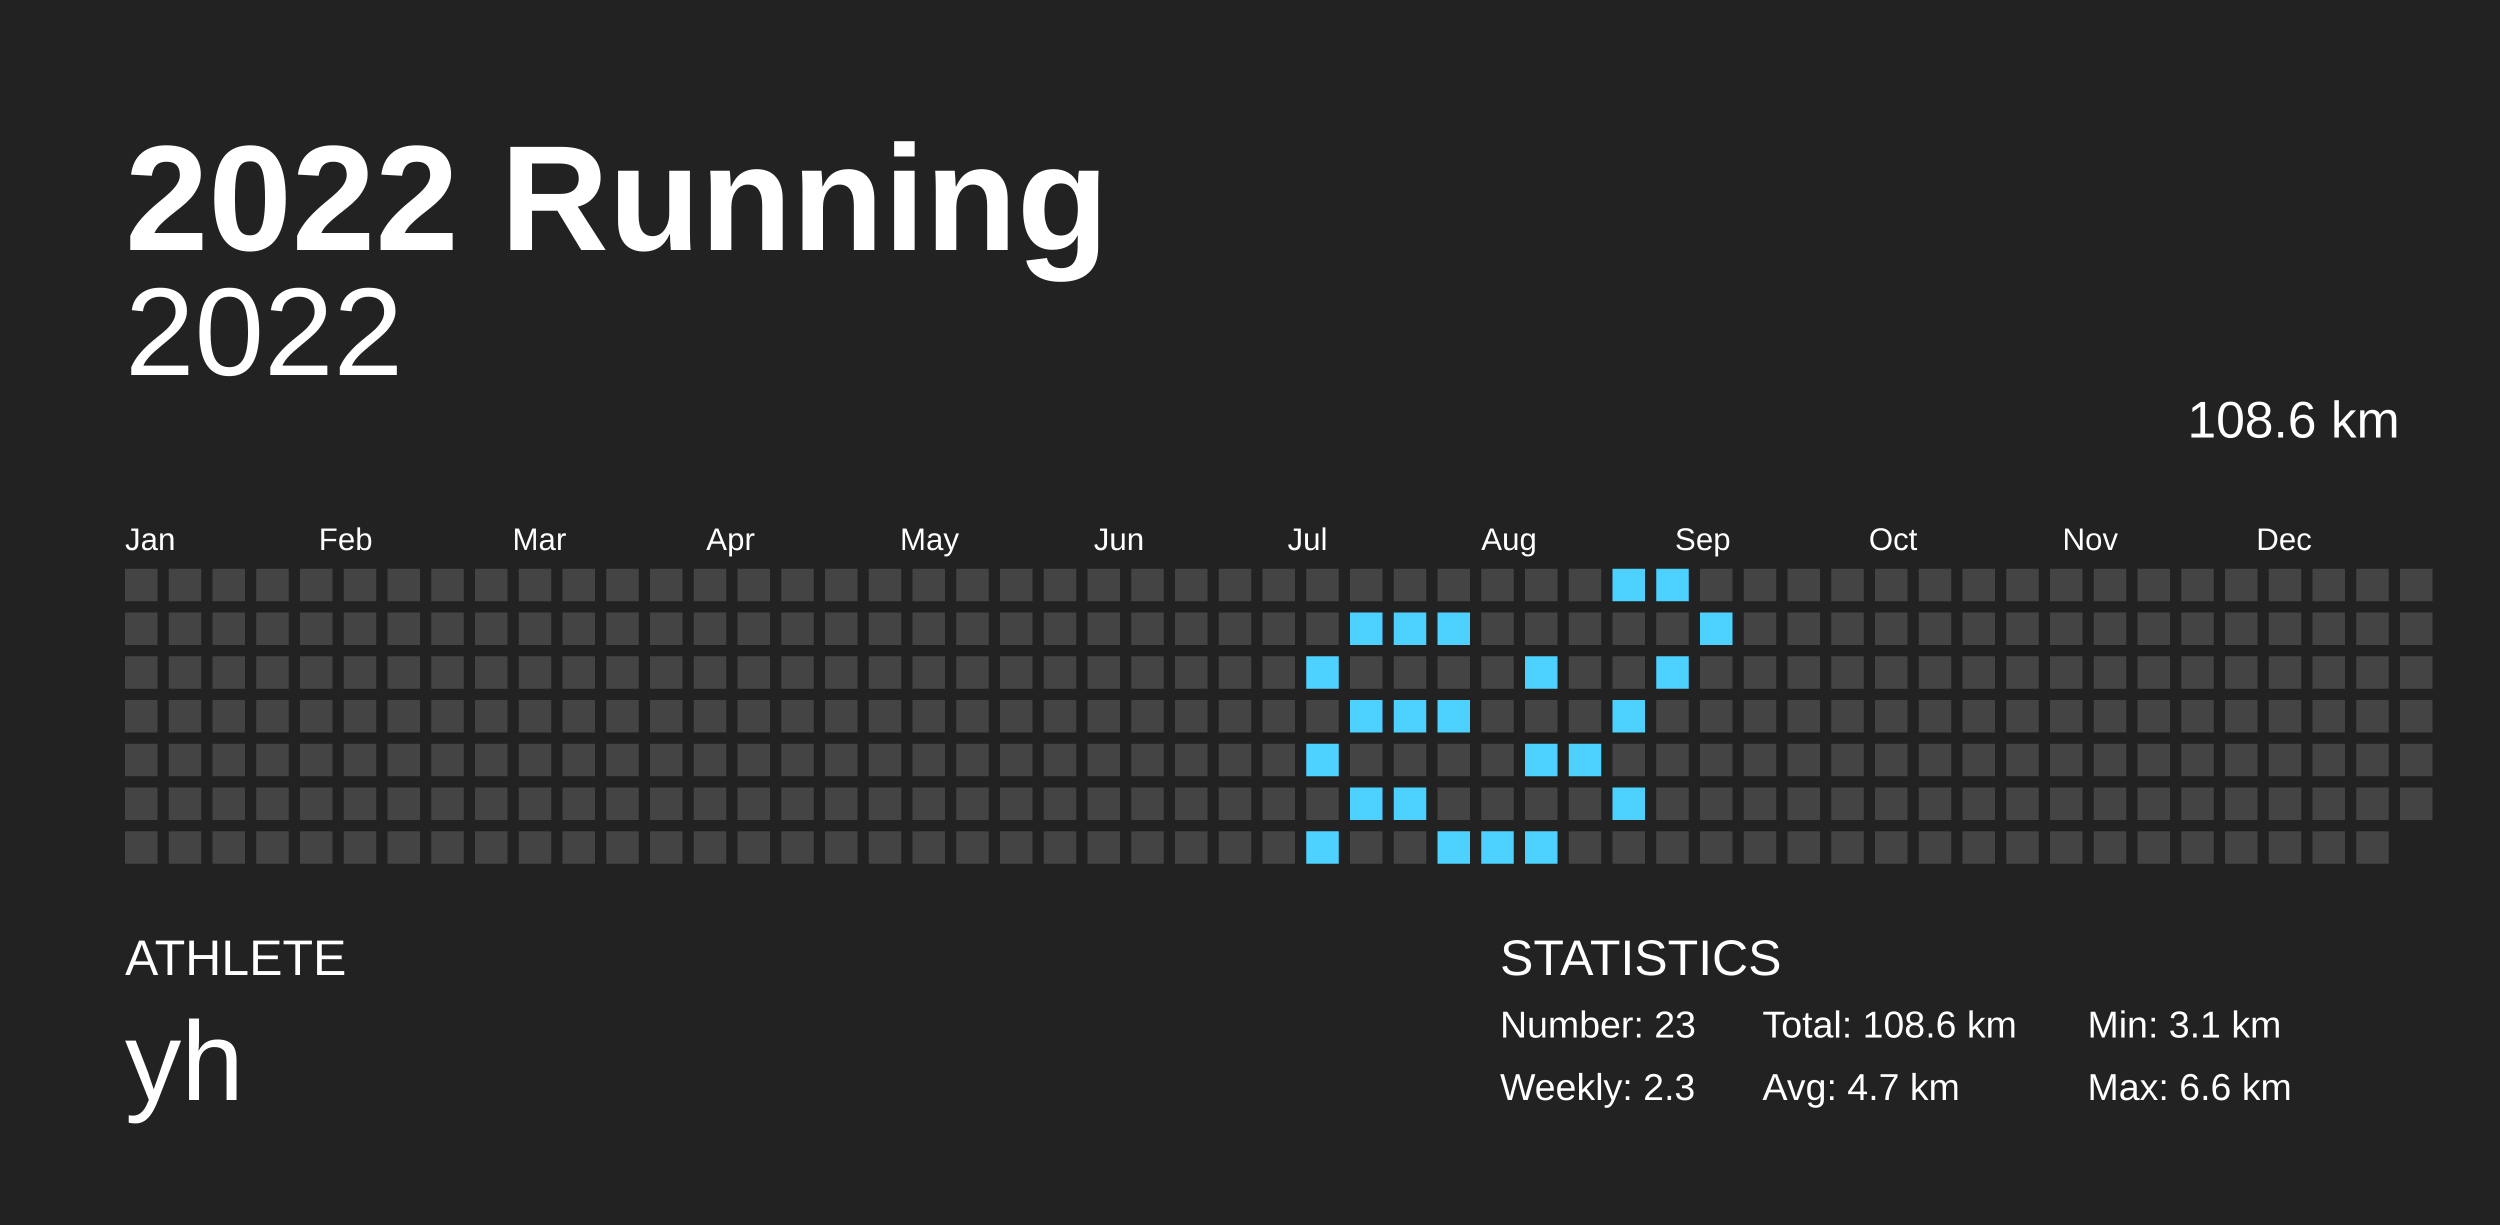
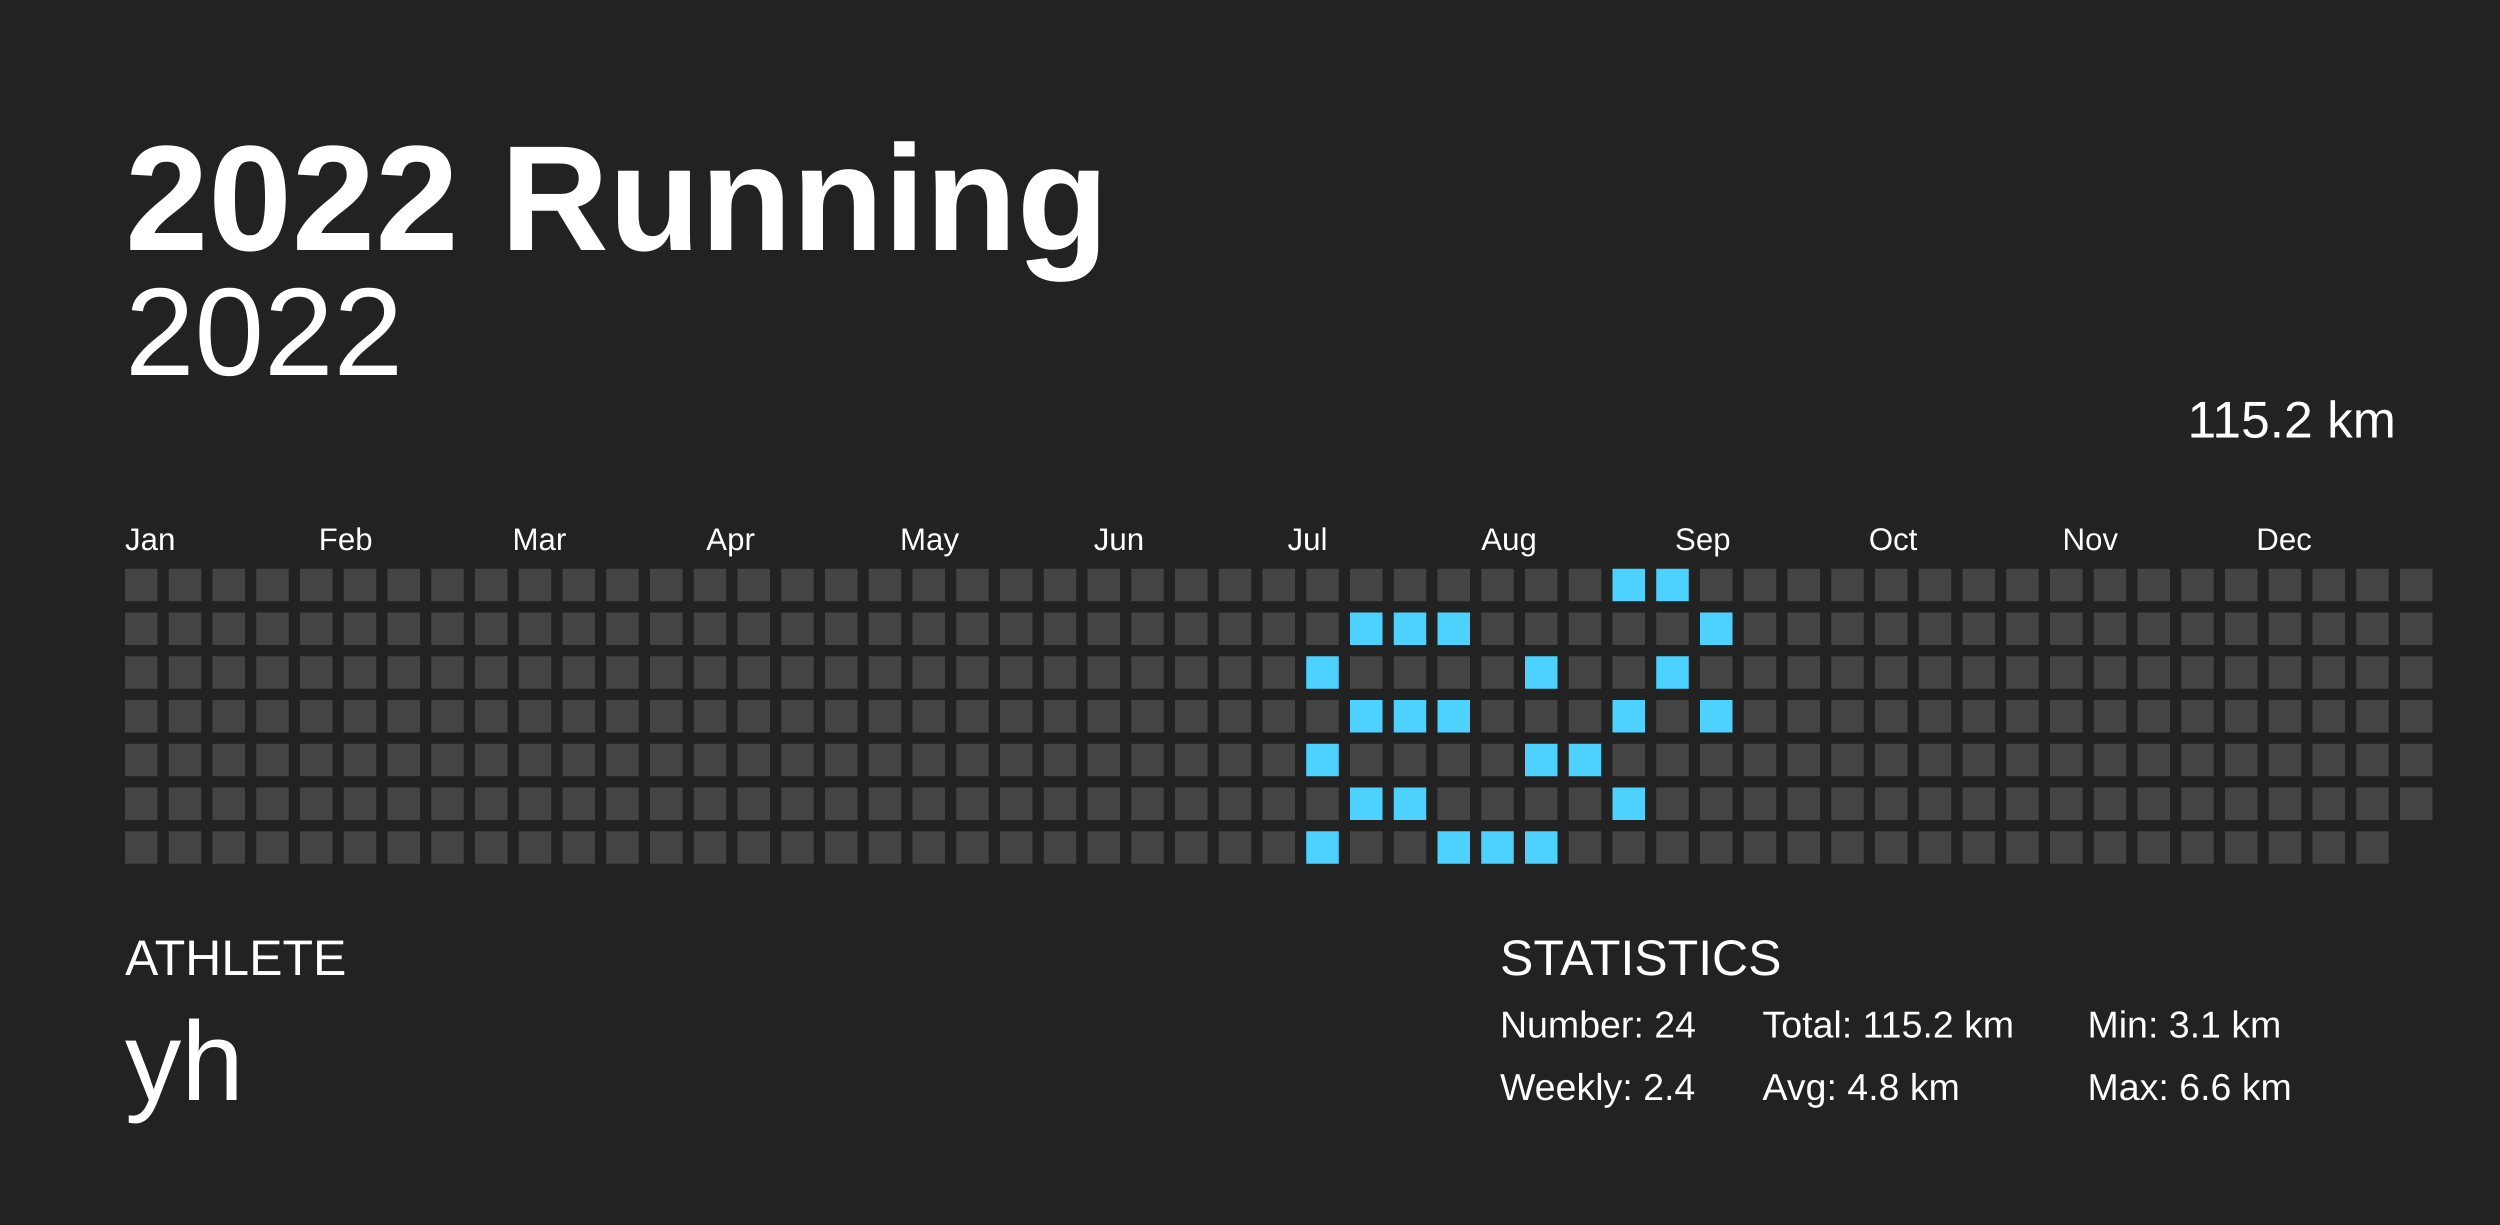
<svg xmlns="http://www.w3.org/2000/svg" baseProfile="full" height="98mm" version="1.1" viewBox="0,0,200,98" width="200mm">
  <defs />
  <rect fill="#222222" height="98" width="200" x="0" y="0" />
  <text fill="#FFFFFF" style="font-size:12px; font-family:Arial; font-weight:bold;" x="10" y="20">2022 Running</text>
  <text fill="#FFFFFF" style="font-size:4px; font-family:Arial" x="10" y="78">ATHLETE</text>
  <text fill="#FFFFFF" style="font-size:9px; font-family:Arial" x="10" y="88">yh</text>
  <text fill="#FFFFFF" style="font-size:4px; font-family:Arial" x="120" y="78">STATISTICS</text>
-   <text fill="#FFFFFF" style="font-size:3px; font-family:Arial" x="120" y="83">Number: 23</text>
-   <text fill="#FFFFFF" style="font-size:3px; font-family:Arial" x="120" y="88">Weekly: 2.3</text>
-   <text fill="#FFFFFF" style="font-size:3px; font-family:Arial" x="141" y="83">Total: 108.6 km</text>
-   <text fill="#FFFFFF" style="font-size:3px; font-family:Arial" x="141" y="88">Avg: 4.7 km</text>
+   <text fill="#FFFFFF" style="font-size:3px; font-family:Arial" x="120" y="83">Number: 24</text>
+   <text fill="#FFFFFF" style="font-size:3px; font-family:Arial" x="120" y="88">Weekly: 2.4</text>
+   <text fill="#FFFFFF" style="font-size:3px; font-family:Arial" x="141" y="83">Total: 115.2 km</text>
+   <text fill="#FFFFFF" style="font-size:3px; font-family:Arial" x="141" y="88">Avg: 4.8 km</text>
  <text fill="#FFFFFF" style="font-size:3px; font-family:Arial" x="167" y="83">Min: 3.1 km</text>
  <text fill="#FFFFFF" style="font-size:3px; font-family:Arial" x="167" y="88">Max: 6.6 km</text>
  <text alignment-baseline="hanging" fill="#FFFFFF" style="font-size:10.0px; font-family:Arial;" x="10" y="30">2022</text>
-   <text alignment-baseline="hanging" fill="#FFFFFF" style="font-size:4.125px; font-family:Arial;" x="175" y="35">108.6 km</text>
+   <text alignment-baseline="hanging" fill="#FFFFFF" style="font-size:4.125px; font-family:Arial;" x="175" y="35">115.2 km</text>
  <text fill="#FFFFFF" style="font-size:2.5px; font-family:Arial" x="10.0" y="44">Jan</text>
  <text fill="#FFFFFF" style="font-size:2.5px; font-family:Arial" x="25.5" y="44">Feb</text>
  <text fill="#FFFFFF" style="font-size:2.5px; font-family:Arial" x="41.0" y="44">Mar</text>
  <text fill="#FFFFFF" style="font-size:2.5px; font-family:Arial" x="56.5" y="44">Apr</text>
  <text fill="#FFFFFF" style="font-size:2.5px; font-family:Arial" x="72.0" y="44">May</text>
  <text fill="#FFFFFF" style="font-size:2.5px; font-family:Arial" x="87.5" y="44">Jun</text>
  <text fill="#FFFFFF" style="font-size:2.5px; font-family:Arial" x="103.0" y="44">Jul</text>
  <text fill="#FFFFFF" style="font-size:2.5px; font-family:Arial" x="118.5" y="44">Aug</text>
  <text fill="#FFFFFF" style="font-size:2.5px; font-family:Arial" x="134.0" y="44">Sep</text>
  <text fill="#FFFFFF" style="font-size:2.5px; font-family:Arial" x="149.5" y="44">Oct</text>
  <text fill="#FFFFFF" style="font-size:2.5px; font-family:Arial" x="165.0" y="44">Nov</text>
  <text fill="#FFFFFF" style="font-size:2.5px; font-family:Arial" x="180.5" y="44">Dec</text>
  <rect fill="#444444" height="2.6" width="2.6" x="10.0" y="45.5" />
  <rect fill="#444444" height="2.6" width="2.6" x="10.0" y="49.0" />
  <rect fill="#444444" height="2.6" width="2.6" x="10.0" y="52.5" />
  <rect fill="#444444" height="2.6" width="2.6" x="10.0" y="56.0" />
  <rect fill="#444444" height="2.6" width="2.6" x="10.0" y="59.5" />
  <rect fill="#444444" height="2.6" width="2.6" x="10.0" y="63.0" />
  <rect fill="#444444" height="2.6" width="2.6" x="10.0" y="66.5" />
  <rect fill="#444444" height="2.6" width="2.6" x="13.5" y="45.5" />
  <rect fill="#444444" height="2.6" width="2.6" x="13.5" y="49.0" />
  <rect fill="#444444" height="2.6" width="2.6" x="13.5" y="52.5" />
  <rect fill="#444444" height="2.6" width="2.6" x="13.5" y="56.0" />
  <rect fill="#444444" height="2.6" width="2.6" x="13.5" y="59.5" />
  <rect fill="#444444" height="2.6" width="2.6" x="13.5" y="63.0" />
  <rect fill="#444444" height="2.6" width="2.6" x="13.5" y="66.5" />
  <rect fill="#444444" height="2.6" width="2.6" x="17.0" y="45.5" />
  <rect fill="#444444" height="2.6" width="2.6" x="17.0" y="49.0" />
  <rect fill="#444444" height="2.6" width="2.6" x="17.0" y="52.5" />
  <rect fill="#444444" height="2.6" width="2.6" x="17.0" y="56.0" />
  <rect fill="#444444" height="2.6" width="2.6" x="17.0" y="59.5" />
  <rect fill="#444444" height="2.6" width="2.6" x="17.0" y="63.0" />
  <rect fill="#444444" height="2.6" width="2.6" x="17.0" y="66.5" />
  <rect fill="#444444" height="2.6" width="2.6" x="20.5" y="45.5" />
  <rect fill="#444444" height="2.6" width="2.6" x="20.5" y="49.0" />
  <rect fill="#444444" height="2.6" width="2.6" x="20.5" y="52.5" />
  <rect fill="#444444" height="2.6" width="2.6" x="20.5" y="56.0" />
  <rect fill="#444444" height="2.6" width="2.6" x="20.5" y="59.5" />
  <rect fill="#444444" height="2.6" width="2.6" x="20.5" y="63.0" />
  <rect fill="#444444" height="2.6" width="2.6" x="20.5" y="66.5" />
  <rect fill="#444444" height="2.6" width="2.6" x="24.0" y="45.5" />
  <rect fill="#444444" height="2.6" width="2.6" x="24.0" y="49.0" />
  <rect fill="#444444" height="2.6" width="2.6" x="24.0" y="52.5" />
  <rect fill="#444444" height="2.6" width="2.6" x="24.0" y="56.0" />
  <rect fill="#444444" height="2.6" width="2.6" x="24.0" y="59.5" />
  <rect fill="#444444" height="2.6" width="2.6" x="24.0" y="63.0" />
  <rect fill="#444444" height="2.6" width="2.6" x="24.0" y="66.5" />
  <rect fill="#444444" height="2.6" width="2.6" x="27.5" y="45.5" />
  <rect fill="#444444" height="2.6" width="2.6" x="27.5" y="49.0" />
  <rect fill="#444444" height="2.6" width="2.6" x="27.5" y="52.5" />
  <rect fill="#444444" height="2.6" width="2.6" x="27.5" y="56.0" />
  <rect fill="#444444" height="2.6" width="2.6" x="27.5" y="59.5" />
  <rect fill="#444444" height="2.6" width="2.6" x="27.5" y="63.0" />
  <rect fill="#444444" height="2.6" width="2.6" x="27.5" y="66.5" />
  <rect fill="#444444" height="2.6" width="2.6" x="31.0" y="45.5" />
  <rect fill="#444444" height="2.6" width="2.6" x="31.0" y="49.0" />
  <rect fill="#444444" height="2.6" width="2.6" x="31.0" y="52.5" />
  <rect fill="#444444" height="2.6" width="2.6" x="31.0" y="56.0" />
  <rect fill="#444444" height="2.6" width="2.6" x="31.0" y="59.5" />
  <rect fill="#444444" height="2.6" width="2.6" x="31.0" y="63.0" />
  <rect fill="#444444" height="2.6" width="2.6" x="31.0" y="66.5" />
  <rect fill="#444444" height="2.6" width="2.6" x="34.5" y="45.5" />
  <rect fill="#444444" height="2.6" width="2.6" x="34.5" y="49.0" />
  <rect fill="#444444" height="2.6" width="2.6" x="34.5" y="52.5" />
  <rect fill="#444444" height="2.6" width="2.6" x="34.5" y="56.0" />
  <rect fill="#444444" height="2.6" width="2.6" x="34.5" y="59.5" />
  <rect fill="#444444" height="2.6" width="2.6" x="34.5" y="63.0" />
  <rect fill="#444444" height="2.6" width="2.6" x="34.5" y="66.5" />
  <rect fill="#444444" height="2.6" width="2.6" x="38.0" y="45.5" />
  <rect fill="#444444" height="2.6" width="2.6" x="38.0" y="49.0" />
  <rect fill="#444444" height="2.6" width="2.6" x="38.0" y="52.5" />
  <rect fill="#444444" height="2.6" width="2.6" x="38.0" y="56.0" />
  <rect fill="#444444" height="2.6" width="2.6" x="38.0" y="59.5" />
  <rect fill="#444444" height="2.6" width="2.6" x="38.0" y="63.0" />
  <rect fill="#444444" height="2.6" width="2.6" x="38.0" y="66.5" />
  <rect fill="#444444" height="2.6" width="2.6" x="41.5" y="45.5" />
  <rect fill="#444444" height="2.6" width="2.6" x="41.5" y="49.0" />
  <rect fill="#444444" height="2.6" width="2.6" x="41.5" y="52.5" />
  <rect fill="#444444" height="2.6" width="2.6" x="41.5" y="56.0" />
  <rect fill="#444444" height="2.6" width="2.6" x="41.5" y="59.5" />
  <rect fill="#444444" height="2.6" width="2.6" x="41.5" y="63.0" />
  <rect fill="#444444" height="2.6" width="2.6" x="41.5" y="66.5" />
  <rect fill="#444444" height="2.6" width="2.6" x="45.0" y="45.5" />
  <rect fill="#444444" height="2.6" width="2.6" x="45.0" y="49.0" />
  <rect fill="#444444" height="2.6" width="2.6" x="45.0" y="52.5" />
  <rect fill="#444444" height="2.6" width="2.6" x="45.0" y="56.0" />
  <rect fill="#444444" height="2.6" width="2.6" x="45.0" y="59.5" />
  <rect fill="#444444" height="2.6" width="2.6" x="45.0" y="63.0" />
  <rect fill="#444444" height="2.6" width="2.6" x="45.0" y="66.5" />
  <rect fill="#444444" height="2.6" width="2.6" x="48.5" y="45.5" />
  <rect fill="#444444" height="2.6" width="2.6" x="48.5" y="49.0" />
  <rect fill="#444444" height="2.6" width="2.6" x="48.5" y="52.5" />
  <rect fill="#444444" height="2.6" width="2.6" x="48.5" y="56.0" />
  <rect fill="#444444" height="2.6" width="2.6" x="48.5" y="59.5" />
  <rect fill="#444444" height="2.6" width="2.6" x="48.5" y="63.0" />
  <rect fill="#444444" height="2.6" width="2.6" x="48.5" y="66.5" />
  <rect fill="#444444" height="2.6" width="2.6" x="52.0" y="45.5" />
  <rect fill="#444444" height="2.6" width="2.6" x="52.0" y="49.0" />
  <rect fill="#444444" height="2.6" width="2.6" x="52.0" y="52.5" />
  <rect fill="#444444" height="2.6" width="2.6" x="52.0" y="56.0" />
  <rect fill="#444444" height="2.6" width="2.6" x="52.0" y="59.5" />
  <rect fill="#444444" height="2.6" width="2.6" x="52.0" y="63.0" />
  <rect fill="#444444" height="2.6" width="2.6" x="52.0" y="66.5" />
  <rect fill="#444444" height="2.6" width="2.6" x="55.5" y="45.5" />
  <rect fill="#444444" height="2.6" width="2.6" x="55.5" y="49.0" />
  <rect fill="#444444" height="2.6" width="2.6" x="55.5" y="52.5" />
  <rect fill="#444444" height="2.6" width="2.6" x="55.5" y="56.0" />
  <rect fill="#444444" height="2.6" width="2.6" x="55.5" y="59.5" />
  <rect fill="#444444" height="2.6" width="2.6" x="55.5" y="63.0" />
  <rect fill="#444444" height="2.6" width="2.6" x="55.5" y="66.5" />
  <rect fill="#444444" height="2.6" width="2.6" x="59.0" y="45.5" />
  <rect fill="#444444" height="2.6" width="2.6" x="59.0" y="49.0" />
  <rect fill="#444444" height="2.6" width="2.6" x="59.0" y="52.5" />
  <rect fill="#444444" height="2.6" width="2.6" x="59.0" y="56.0" />
  <rect fill="#444444" height="2.6" width="2.6" x="59.0" y="59.5" />
  <rect fill="#444444" height="2.6" width="2.6" x="59.0" y="63.0" />
  <rect fill="#444444" height="2.6" width="2.6" x="59.0" y="66.5" />
  <rect fill="#444444" height="2.6" width="2.6" x="62.5" y="45.5" />
  <rect fill="#444444" height="2.6" width="2.6" x="62.5" y="49.0" />
  <rect fill="#444444" height="2.6" width="2.6" x="62.5" y="52.5" />
  <rect fill="#444444" height="2.6" width="2.6" x="62.5" y="56.0" />
  <rect fill="#444444" height="2.6" width="2.6" x="62.5" y="59.5" />
  <rect fill="#444444" height="2.6" width="2.6" x="62.5" y="63.0" />
  <rect fill="#444444" height="2.6" width="2.6" x="62.5" y="66.5" />
  <rect fill="#444444" height="2.6" width="2.6" x="66.0" y="45.5" />
  <rect fill="#444444" height="2.6" width="2.6" x="66.0" y="49.0" />
  <rect fill="#444444" height="2.6" width="2.6" x="66.0" y="52.5" />
  <rect fill="#444444" height="2.6" width="2.6" x="66.0" y="56.0" />
  <rect fill="#444444" height="2.6" width="2.6" x="66.0" y="59.5" />
  <rect fill="#444444" height="2.6" width="2.6" x="66.0" y="63.0" />
  <rect fill="#444444" height="2.6" width="2.6" x="66.0" y="66.5" />
  <rect fill="#444444" height="2.6" width="2.6" x="69.5" y="45.5" />
  <rect fill="#444444" height="2.6" width="2.6" x="69.5" y="49.0" />
  <rect fill="#444444" height="2.6" width="2.6" x="69.5" y="52.5" />
  <rect fill="#444444" height="2.6" width="2.6" x="69.5" y="56.0" />
  <rect fill="#444444" height="2.6" width="2.6" x="69.5" y="59.5" />
  <rect fill="#444444" height="2.6" width="2.6" x="69.5" y="63.0" />
  <rect fill="#444444" height="2.6" width="2.6" x="69.5" y="66.5" />
  <rect fill="#444444" height="2.6" width="2.6" x="73.0" y="45.5" />
  <rect fill="#444444" height="2.6" width="2.6" x="73.0" y="49.0" />
  <rect fill="#444444" height="2.6" width="2.6" x="73.0" y="52.5" />
  <rect fill="#444444" height="2.6" width="2.6" x="73.0" y="56.0" />
  <rect fill="#444444" height="2.6" width="2.6" x="73.0" y="59.5" />
  <rect fill="#444444" height="2.6" width="2.6" x="73.0" y="63.0" />
  <rect fill="#444444" height="2.6" width="2.6" x="73.0" y="66.5" />
  <rect fill="#444444" height="2.6" width="2.6" x="76.5" y="45.5" />
  <rect fill="#444444" height="2.6" width="2.6" x="76.5" y="49.0" />
  <rect fill="#444444" height="2.6" width="2.6" x="76.5" y="52.5" />
  <rect fill="#444444" height="2.6" width="2.6" x="76.5" y="56.0" />
  <rect fill="#444444" height="2.6" width="2.6" x="76.5" y="59.5" />
  <rect fill="#444444" height="2.6" width="2.6" x="76.5" y="63.0" />
  <rect fill="#444444" height="2.6" width="2.6" x="76.5" y="66.5" />
  <rect fill="#444444" height="2.6" width="2.6" x="80.0" y="45.5" />
  <rect fill="#444444" height="2.6" width="2.6" x="80.0" y="49.0" />
  <rect fill="#444444" height="2.6" width="2.6" x="80.0" y="52.5" />
  <rect fill="#444444" height="2.6" width="2.6" x="80.0" y="56.0" />
  <rect fill="#444444" height="2.6" width="2.6" x="80.0" y="59.5" />
  <rect fill="#444444" height="2.6" width="2.6" x="80.0" y="63.0" />
  <rect fill="#444444" height="2.6" width="2.6" x="80.0" y="66.5" />
  <rect fill="#444444" height="2.6" width="2.6" x="83.5" y="45.5" />
  <rect fill="#444444" height="2.6" width="2.6" x="83.5" y="49.0" />
  <rect fill="#444444" height="2.6" width="2.6" x="83.5" y="52.5" />
  <rect fill="#444444" height="2.6" width="2.6" x="83.5" y="56.0" />
  <rect fill="#444444" height="2.6" width="2.6" x="83.5" y="59.5" />
  <rect fill="#444444" height="2.6" width="2.6" x="83.5" y="63.0" />
  <rect fill="#444444" height="2.6" width="2.6" x="83.5" y="66.5" />
  <rect fill="#444444" height="2.6" width="2.6" x="87.0" y="45.5" />
  <rect fill="#444444" height="2.6" width="2.6" x="87.0" y="49.0" />
  <rect fill="#444444" height="2.6" width="2.6" x="87.0" y="52.5" />
  <rect fill="#444444" height="2.6" width="2.6" x="87.0" y="56.0" />
  <rect fill="#444444" height="2.6" width="2.6" x="87.0" y="59.5" />
  <rect fill="#444444" height="2.6" width="2.6" x="87.0" y="63.0" />
  <rect fill="#444444" height="2.6" width="2.6" x="87.0" y="66.5" />
  <rect fill="#444444" height="2.6" width="2.6" x="90.5" y="45.5" />
  <rect fill="#444444" height="2.6" width="2.6" x="90.5" y="49.0" />
  <rect fill="#444444" height="2.6" width="2.6" x="90.5" y="52.5" />
  <rect fill="#444444" height="2.6" width="2.6" x="90.5" y="56.0" />
  <rect fill="#444444" height="2.6" width="2.6" x="90.5" y="59.5" />
  <rect fill="#444444" height="2.6" width="2.6" x="90.5" y="63.0" />
  <rect fill="#444444" height="2.6" width="2.6" x="90.5" y="66.5" />
  <rect fill="#444444" height="2.6" width="2.6" x="94.0" y="45.5" />
  <rect fill="#444444" height="2.6" width="2.6" x="94.0" y="49.0" />
  <rect fill="#444444" height="2.6" width="2.6" x="94.0" y="52.5" />
  <rect fill="#444444" height="2.6" width="2.6" x="94.0" y="56.0" />
  <rect fill="#444444" height="2.6" width="2.6" x="94.0" y="59.5" />
  <rect fill="#444444" height="2.6" width="2.6" x="94.0" y="63.0" />
  <rect fill="#444444" height="2.6" width="2.6" x="94.0" y="66.5" />
  <rect fill="#444444" height="2.6" width="2.6" x="97.5" y="45.5" />
  <rect fill="#444444" height="2.6" width="2.6" x="97.5" y="49.0" />
  <rect fill="#444444" height="2.6" width="2.6" x="97.5" y="52.5" />
  <rect fill="#444444" height="2.6" width="2.6" x="97.5" y="56.0" />
  <rect fill="#444444" height="2.6" width="2.6" x="97.5" y="59.5" />
  <rect fill="#444444" height="2.6" width="2.6" x="97.5" y="63.0" />
  <rect fill="#444444" height="2.6" width="2.6" x="97.5" y="66.5" />
  <rect fill="#444444" height="2.6" width="2.6" x="101.0" y="45.5" />
  <rect fill="#444444" height="2.6" width="2.6" x="101.0" y="49.0" />
  <rect fill="#444444" height="2.6" width="2.6" x="101.0" y="52.5" />
  <rect fill="#444444" height="2.6" width="2.6" x="101.0" y="56.0" />
  <rect fill="#444444" height="2.6" width="2.6" x="101.0" y="59.5" />
  <rect fill="#444444" height="2.6" width="2.6" x="101.0" y="63.0" />
  <rect fill="#444444" height="2.6" width="2.6" x="101.0" y="66.5" />
  <rect fill="#444444" height="2.6" width="2.6" x="104.5" y="45.5" />
  <rect fill="#444444" height="2.6" width="2.6" x="104.5" y="49.0" />
  <rect fill="#4dd2ff" height="2.6" width="2.6" x="104.5" y="52.5" />
  <rect fill="#444444" height="2.6" width="2.6" x="104.5" y="56.0" />
  <rect fill="#4dd2ff" height="2.6" width="2.6" x="104.5" y="59.5" />
  <rect fill="#444444" height="2.6" width="2.6" x="104.5" y="63.0" />
  <rect fill="#4dd2ff" height="2.6" width="2.6" x="104.5" y="66.5" />
  <rect fill="#444444" height="2.6" width="2.6" x="108.0" y="45.5" />
  <rect fill="#4dd2ff" height="2.6" width="2.6" x="108.0" y="49.0" />
  <rect fill="#444444" height="2.6" width="2.6" x="108.0" y="52.5" />
  <rect fill="#4dd2ff" height="2.6" width="2.6" x="108.0" y="56.0" />
  <rect fill="#444444" height="2.6" width="2.6" x="108.0" y="59.5" />
  <rect fill="#4dd2ff" height="2.6" width="2.6" x="108.0" y="63.0" />
  <rect fill="#444444" height="2.6" width="2.6" x="108.0" y="66.5" />
  <rect fill="#444444" height="2.6" width="2.6" x="111.5" y="45.5" />
  <rect fill="#4dd2ff" height="2.6" width="2.6" x="111.5" y="49.0" />
  <rect fill="#444444" height="2.6" width="2.6" x="111.5" y="52.5" />
  <rect fill="#4dd2ff" height="2.6" width="2.6" x="111.5" y="56.0" />
  <rect fill="#444444" height="2.6" width="2.6" x="111.5" y="59.5" />
  <rect fill="#4dd2ff" height="2.6" width="2.6" x="111.5" y="63.0" />
  <rect fill="#444444" height="2.6" width="2.6" x="111.5" y="66.5" />
  <rect fill="#444444" height="2.6" width="2.6" x="115.0" y="45.5" />
  <rect fill="#4dd2ff" height="2.6" width="2.6" x="115.0" y="49.0" />
  <rect fill="#444444" height="2.6" width="2.6" x="115.0" y="52.5" />
  <rect fill="#4dd2ff" height="2.6" width="2.6" x="115.0" y="56.0" />
  <rect fill="#444444" height="2.6" width="2.6" x="115.0" y="59.5" />
  <rect fill="#444444" height="2.6" width="2.6" x="115.0" y="63.0" />
  <rect fill="#4dd2ff" height="2.6" width="2.6" x="115.0" y="66.5" />
  <rect fill="#444444" height="2.6" width="2.6" x="118.5" y="45.5" />
  <rect fill="#444444" height="2.6" width="2.6" x="118.5" y="49.0" />
  <rect fill="#444444" height="2.6" width="2.6" x="118.5" y="52.5" />
  <rect fill="#444444" height="2.6" width="2.6" x="118.5" y="56.0" />
  <rect fill="#444444" height="2.6" width="2.6" x="118.5" y="59.5" />
  <rect fill="#444444" height="2.6" width="2.6" x="118.5" y="63.0" />
  <rect fill="#4dd2ff" height="2.6" width="2.6" x="118.5" y="66.5" />
  <rect fill="#444444" height="2.6" width="2.6" x="122.0" y="45.5" />
  <rect fill="#444444" height="2.6" width="2.6" x="122.0" y="49.0" />
  <rect fill="#4dd2ff" height="2.6" width="2.6" x="122.0" y="52.5" />
  <rect fill="#444444" height="2.6" width="2.6" x="122.0" y="56.0" />
  <rect fill="#4dd2ff" height="2.6" width="2.6" x="122.0" y="59.5" />
  <rect fill="#444444" height="2.6" width="2.6" x="122.0" y="63.0" />
  <rect fill="#4dd2ff" height="2.6" width="2.6" x="122.0" y="66.5" />
  <rect fill="#444444" height="2.6" width="2.6" x="125.5" y="45.5" />
  <rect fill="#444444" height="2.6" width="2.6" x="125.5" y="49.0" />
  <rect fill="#444444" height="2.6" width="2.6" x="125.5" y="52.5" />
  <rect fill="#444444" height="2.6" width="2.6" x="125.5" y="56.0" />
  <rect fill="#4dd2ff" height="2.6" width="2.6" x="125.5" y="59.5" />
  <rect fill="#444444" height="2.6" width="2.6" x="125.5" y="63.0" />
  <rect fill="#444444" height="2.6" width="2.6" x="125.5" y="66.5" />
  <rect fill="#4dd2ff" height="2.6" width="2.6" x="129.0" y="45.5" />
  <rect fill="#444444" height="2.6" width="2.6" x="129.0" y="49.0" />
  <rect fill="#444444" height="2.6" width="2.6" x="129.0" y="52.5" />
  <rect fill="#4dd2ff" height="2.6" width="2.6" x="129.0" y="56.0" />
  <rect fill="#444444" height="2.6" width="2.6" x="129.0" y="59.5" />
  <rect fill="#4dd2ff" height="2.6" width="2.6" x="129.0" y="63.0" />
  <rect fill="#444444" height="2.6" width="2.6" x="129.0" y="66.5" />
  <rect fill="#4dd2ff" height="2.6" width="2.6" x="132.5" y="45.5" />
  <rect fill="#444444" height="2.6" width="2.6" x="132.5" y="49.0" />
  <rect fill="#4dd2ff" height="2.6" width="2.6" x="132.5" y="52.5" />
  <rect fill="#444444" height="2.6" width="2.6" x="132.5" y="56.0" />
  <rect fill="#444444" height="2.6" width="2.6" x="132.5" y="59.5" />
  <rect fill="#444444" height="2.6" width="2.6" x="132.5" y="63.0" />
  <rect fill="#444444" height="2.6" width="2.6" x="132.5" y="66.5" />
  <rect fill="#444444" height="2.6" width="2.6" x="136.0" y="45.5" />
  <rect fill="#4dd2ff" height="2.6" width="2.6" x="136.0" y="49.0" />
  <rect fill="#444444" height="2.6" width="2.6" x="136.0" y="52.5" />
-   <rect fill="#444444" height="2.6" width="2.6" x="136.0" y="56.0" />
+   <rect fill="#4dd2ff" height="2.6" width="2.6" x="136.0" y="56.0" />
  <rect fill="#444444" height="2.6" width="2.6" x="136.0" y="59.5" />
  <rect fill="#444444" height="2.6" width="2.6" x="136.0" y="63.0" />
  <rect fill="#444444" height="2.6" width="2.6" x="136.0" y="66.5" />
  <rect fill="#444444" height="2.6" width="2.6" x="139.5" y="45.5" />
  <rect fill="#444444" height="2.6" width="2.6" x="139.5" y="49.0" />
  <rect fill="#444444" height="2.6" width="2.6" x="139.5" y="52.5" />
  <rect fill="#444444" height="2.6" width="2.6" x="139.5" y="56.0" />
  <rect fill="#444444" height="2.6" width="2.6" x="139.5" y="59.5" />
  <rect fill="#444444" height="2.6" width="2.6" x="139.5" y="63.0" />
  <rect fill="#444444" height="2.6" width="2.6" x="139.5" y="66.5" />
  <rect fill="#444444" height="2.6" width="2.6" x="143.0" y="45.5" />
  <rect fill="#444444" height="2.6" width="2.6" x="143.0" y="49.0" />
  <rect fill="#444444" height="2.6" width="2.6" x="143.0" y="52.5" />
  <rect fill="#444444" height="2.6" width="2.6" x="143.0" y="56.0" />
  <rect fill="#444444" height="2.6" width="2.6" x="143.0" y="59.5" />
  <rect fill="#444444" height="2.6" width="2.6" x="143.0" y="63.0" />
  <rect fill="#444444" height="2.6" width="2.6" x="143.0" y="66.5" />
  <rect fill="#444444" height="2.6" width="2.6" x="146.5" y="45.5" />
  <rect fill="#444444" height="2.6" width="2.6" x="146.5" y="49.0" />
  <rect fill="#444444" height="2.6" width="2.6" x="146.5" y="52.5" />
  <rect fill="#444444" height="2.6" width="2.6" x="146.5" y="56.0" />
  <rect fill="#444444" height="2.6" width="2.6" x="146.5" y="59.5" />
  <rect fill="#444444" height="2.6" width="2.6" x="146.5" y="63.0" />
  <rect fill="#444444" height="2.6" width="2.6" x="146.5" y="66.5" />
  <rect fill="#444444" height="2.6" width="2.6" x="150.0" y="45.5" />
  <rect fill="#444444" height="2.6" width="2.6" x="150.0" y="49.0" />
  <rect fill="#444444" height="2.6" width="2.6" x="150.0" y="52.5" />
  <rect fill="#444444" height="2.6" width="2.6" x="150.0" y="56.0" />
  <rect fill="#444444" height="2.6" width="2.6" x="150.0" y="59.5" />
  <rect fill="#444444" height="2.6" width="2.6" x="150.0" y="63.0" />
  <rect fill="#444444" height="2.6" width="2.6" x="150.0" y="66.5" />
  <rect fill="#444444" height="2.6" width="2.6" x="153.5" y="45.5" />
  <rect fill="#444444" height="2.6" width="2.6" x="153.5" y="49.0" />
  <rect fill="#444444" height="2.6" width="2.6" x="153.5" y="52.5" />
  <rect fill="#444444" height="2.6" width="2.6" x="153.5" y="56.0" />
  <rect fill="#444444" height="2.6" width="2.6" x="153.5" y="59.5" />
  <rect fill="#444444" height="2.6" width="2.6" x="153.5" y="63.0" />
  <rect fill="#444444" height="2.6" width="2.6" x="153.5" y="66.5" />
  <rect fill="#444444" height="2.6" width="2.6" x="157.0" y="45.5" />
  <rect fill="#444444" height="2.6" width="2.6" x="157.0" y="49.0" />
  <rect fill="#444444" height="2.6" width="2.6" x="157.0" y="52.5" />
  <rect fill="#444444" height="2.6" width="2.6" x="157.0" y="56.0" />
  <rect fill="#444444" height="2.6" width="2.6" x="157.0" y="59.5" />
  <rect fill="#444444" height="2.6" width="2.6" x="157.0" y="63.0" />
  <rect fill="#444444" height="2.6" width="2.6" x="157.0" y="66.5" />
  <rect fill="#444444" height="2.6" width="2.6" x="160.5" y="45.5" />
  <rect fill="#444444" height="2.6" width="2.6" x="160.5" y="49.0" />
  <rect fill="#444444" height="2.6" width="2.6" x="160.5" y="52.5" />
  <rect fill="#444444" height="2.6" width="2.6" x="160.5" y="56.0" />
  <rect fill="#444444" height="2.6" width="2.6" x="160.5" y="59.5" />
  <rect fill="#444444" height="2.6" width="2.6" x="160.5" y="63.0" />
  <rect fill="#444444" height="2.6" width="2.6" x="160.5" y="66.5" />
  <rect fill="#444444" height="2.6" width="2.6" x="164.0" y="45.5" />
  <rect fill="#444444" height="2.6" width="2.6" x="164.0" y="49.0" />
  <rect fill="#444444" height="2.6" width="2.6" x="164.0" y="52.5" />
  <rect fill="#444444" height="2.6" width="2.6" x="164.0" y="56.0" />
  <rect fill="#444444" height="2.6" width="2.6" x="164.0" y="59.5" />
  <rect fill="#444444" height="2.6" width="2.6" x="164.0" y="63.0" />
  <rect fill="#444444" height="2.6" width="2.6" x="164.0" y="66.5" />
  <rect fill="#444444" height="2.6" width="2.6" x="167.5" y="45.5" />
  <rect fill="#444444" height="2.6" width="2.6" x="167.5" y="49.0" />
  <rect fill="#444444" height="2.6" width="2.6" x="167.5" y="52.5" />
  <rect fill="#444444" height="2.6" width="2.6" x="167.5" y="56.0" />
  <rect fill="#444444" height="2.6" width="2.6" x="167.5" y="59.5" />
  <rect fill="#444444" height="2.6" width="2.6" x="167.5" y="63.0" />
  <rect fill="#444444" height="2.6" width="2.6" x="167.5" y="66.5" />
  <rect fill="#444444" height="2.6" width="2.6" x="171.0" y="45.5" />
  <rect fill="#444444" height="2.6" width="2.6" x="171.0" y="49.0" />
  <rect fill="#444444" height="2.6" width="2.6" x="171.0" y="52.5" />
  <rect fill="#444444" height="2.6" width="2.6" x="171.0" y="56.0" />
  <rect fill="#444444" height="2.6" width="2.6" x="171.0" y="59.5" />
  <rect fill="#444444" height="2.6" width="2.6" x="171.0" y="63.0" />
  <rect fill="#444444" height="2.6" width="2.6" x="171.0" y="66.5" />
  <rect fill="#444444" height="2.6" width="2.6" x="174.5" y="45.5" />
  <rect fill="#444444" height="2.6" width="2.6" x="174.5" y="49.0" />
  <rect fill="#444444" height="2.6" width="2.6" x="174.5" y="52.5" />
  <rect fill="#444444" height="2.6" width="2.6" x="174.5" y="56.0" />
  <rect fill="#444444" height="2.6" width="2.6" x="174.5" y="59.5" />
  <rect fill="#444444" height="2.6" width="2.6" x="174.5" y="63.0" />
  <rect fill="#444444" height="2.6" width="2.6" x="174.5" y="66.5" />
  <rect fill="#444444" height="2.6" width="2.6" x="178.0" y="45.5" />
  <rect fill="#444444" height="2.6" width="2.6" x="178.0" y="49.0" />
  <rect fill="#444444" height="2.6" width="2.6" x="178.0" y="52.5" />
  <rect fill="#444444" height="2.6" width="2.6" x="178.0" y="56.0" />
  <rect fill="#444444" height="2.6" width="2.6" x="178.0" y="59.5" />
  <rect fill="#444444" height="2.6" width="2.6" x="178.0" y="63.0" />
  <rect fill="#444444" height="2.6" width="2.6" x="178.0" y="66.5" />
  <rect fill="#444444" height="2.6" width="2.6" x="181.5" y="45.5" />
  <rect fill="#444444" height="2.6" width="2.6" x="181.5" y="49.0" />
  <rect fill="#444444" height="2.6" width="2.6" x="181.5" y="52.5" />
  <rect fill="#444444" height="2.6" width="2.6" x="181.5" y="56.0" />
  <rect fill="#444444" height="2.6" width="2.6" x="181.5" y="59.5" />
  <rect fill="#444444" height="2.6" width="2.6" x="181.5" y="63.0" />
  <rect fill="#444444" height="2.6" width="2.6" x="181.5" y="66.5" />
  <rect fill="#444444" height="2.6" width="2.6" x="185.0" y="45.5" />
  <rect fill="#444444" height="2.6" width="2.6" x="185.0" y="49.0" />
  <rect fill="#444444" height="2.6" width="2.6" x="185.0" y="52.5" />
  <rect fill="#444444" height="2.6" width="2.6" x="185.0" y="56.0" />
  <rect fill="#444444" height="2.6" width="2.6" x="185.0" y="59.5" />
  <rect fill="#444444" height="2.6" width="2.6" x="185.0" y="63.0" />
  <rect fill="#444444" height="2.6" width="2.6" x="185.0" y="66.5" />
  <rect fill="#444444" height="2.6" width="2.6" x="188.5" y="45.5" />
  <rect fill="#444444" height="2.6" width="2.6" x="188.5" y="49.0" />
  <rect fill="#444444" height="2.6" width="2.6" x="188.5" y="52.5" />
  <rect fill="#444444" height="2.6" width="2.6" x="188.5" y="56.0" />
  <rect fill="#444444" height="2.6" width="2.6" x="188.5" y="59.5" />
  <rect fill="#444444" height="2.6" width="2.6" x="188.5" y="63.0" />
  <rect fill="#444444" height="2.6" width="2.6" x="188.5" y="66.5" />
  <rect fill="#444444" height="2.6" width="2.6" x="192.0" y="45.5" />
  <rect fill="#444444" height="2.6" width="2.6" x="192.0" y="49.0" />
  <rect fill="#444444" height="2.6" width="2.6" x="192.0" y="52.5" />
  <rect fill="#444444" height="2.6" width="2.6" x="192.0" y="56.0" />
  <rect fill="#444444" height="2.6" width="2.6" x="192.0" y="59.5" />
  <rect fill="#444444" height="2.6" width="2.6" x="192.0" y="63.0" />
</svg>
